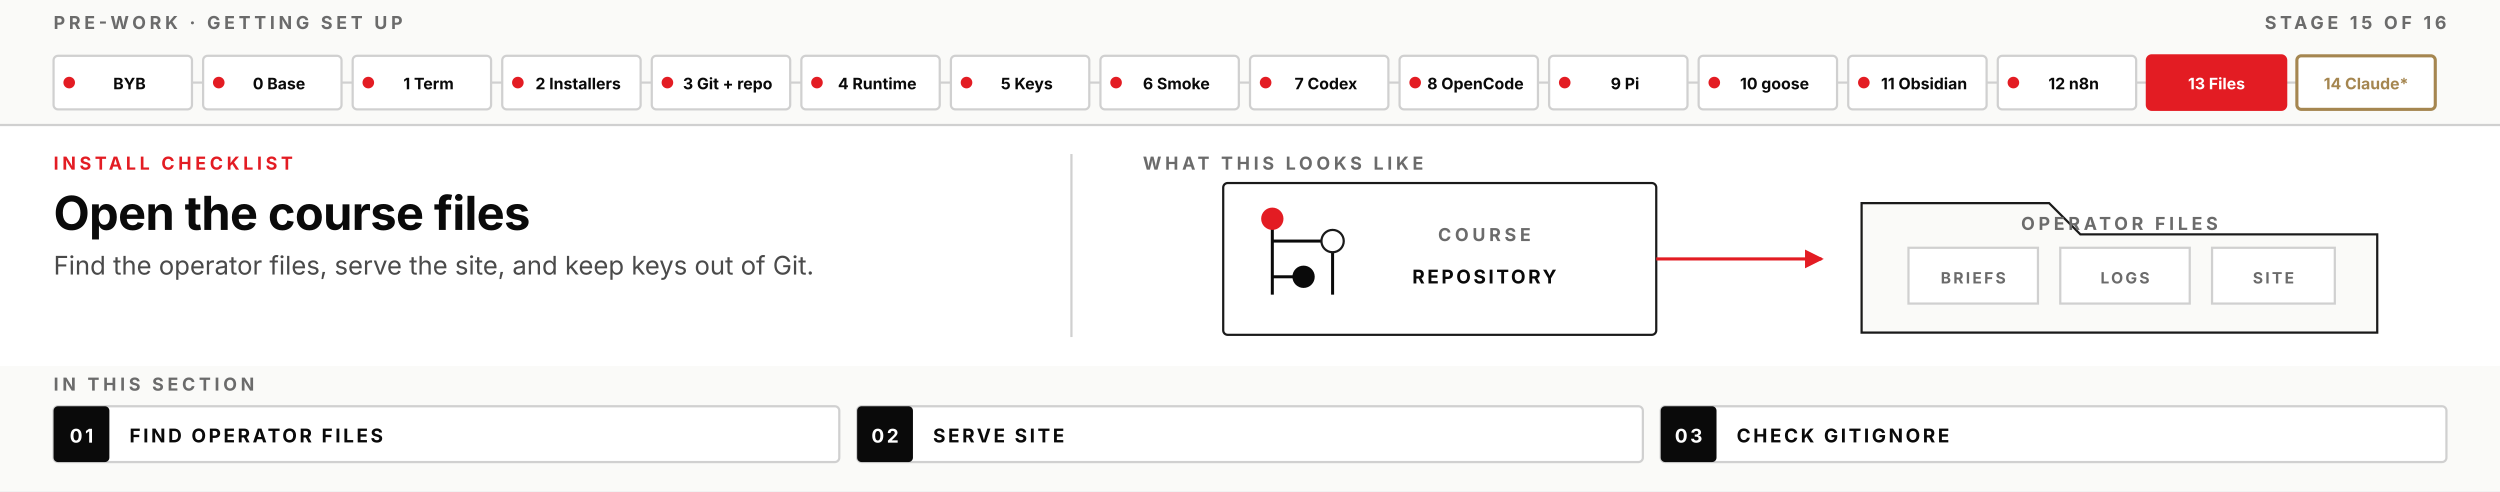
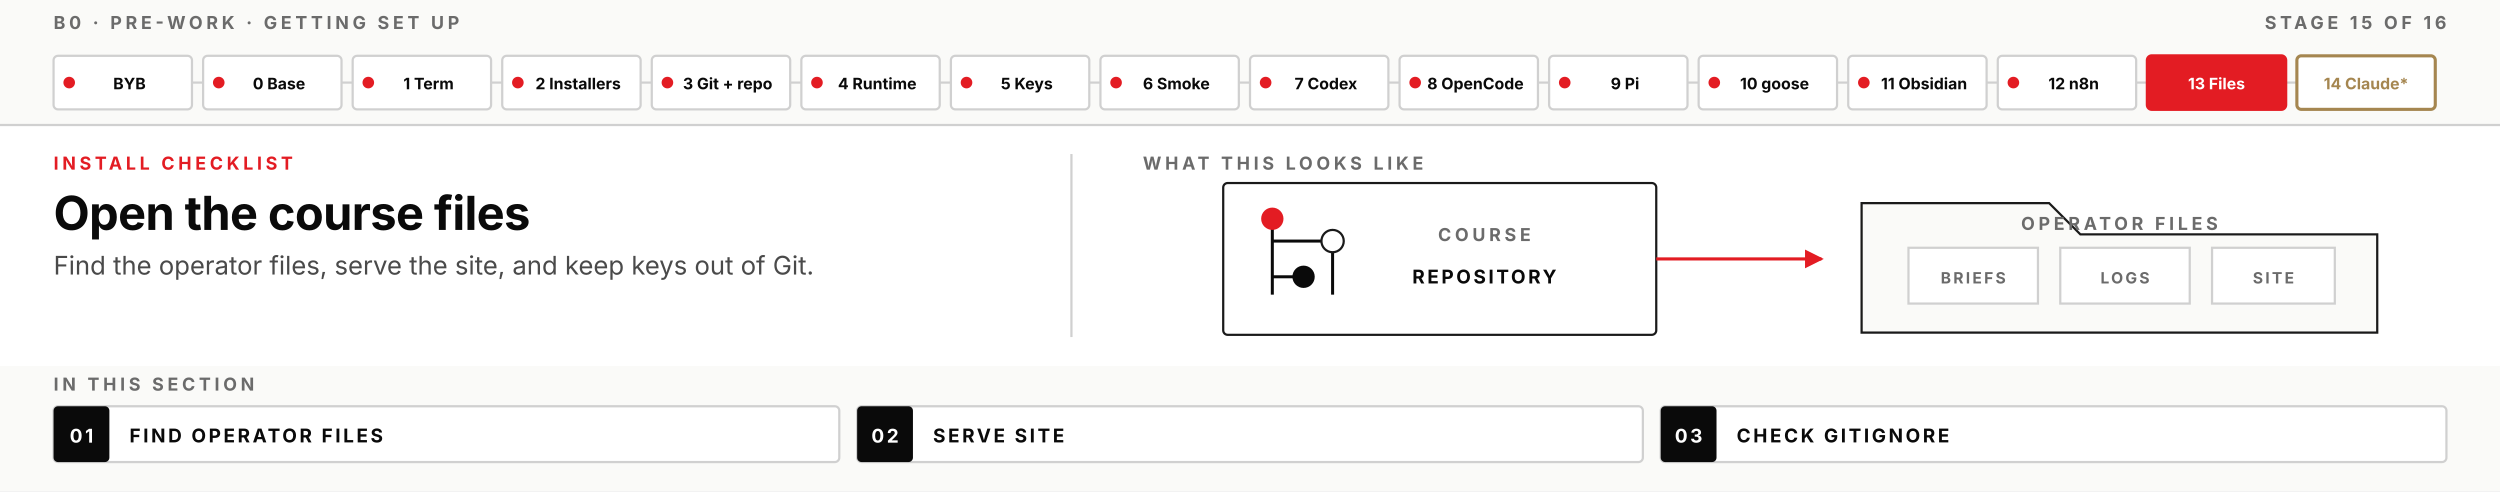
<svg xmlns="http://www.w3.org/2000/svg" viewBox="0 0 1120 220" role="img" aria-labelledby="title-install-pre-work-13-open-and-check-the-course-files">
  <defs>
    <marker id="arrow" viewBox="0 0 8 8" refX="7" refY="4" markerWidth="6" markerHeight="6" orient="auto-start-reverse">
      <path d="M0 0 8 4 0 8Z" fill="#0A0A0A" />
    </marker>
    <marker id="arrow-red" viewBox="0 0 8 8" refX="7" refY="4" markerWidth="6" markerHeight="6" orient="auto-start-reverse">
      <path d="M0 0 8 4 0 8Z" fill="#E31C23" />
    </marker>
    <style>
      text { font-family: system-ui, "Inter", "Helvetica Neue", Arial, sans-serif; fill: #0A0A0A; }
      .micro { font-size: 8px; font-weight: 650; letter-spacing: 1.65px; }
      .tiny { font-size: 7px; font-weight: 650; letter-spacing: 1px; }
      .railtext { font-size: 7.1px; font-weight: 650; }
      .title { font-size: 21px; font-weight: 680; letter-spacing: -0.25px; }
      .purpose { font-size: 11.5px; font-weight: 430; fill: #4A4A4A; }
      .caption { font-size: 8.5px; font-weight: 650; letter-spacing: 1.15px; }
      .body { font-size: 9.5px; font-weight: 520; }
      .muted { fill: #6B6B6B; }
      .white { fill: #FFFFFF; }
      .red { fill: #E31C23; }
      .gold { fill: #A58650; }
      .line { fill: none; stroke: #0A0A0A; stroke-width: 1.35; vector-effect: non-scaling-stroke; }
      .hair { fill: none; stroke: #D0D0D0; stroke-width: 1; vector-effect: non-scaling-stroke; }
      .redline { fill: none; stroke: #E31C23; stroke-width: 1.4; vector-effect: non-scaling-stroke; }
      .goldline { fill: none; stroke: #A58650; stroke-width: 1.35; vector-effect: non-scaling-stroke; }
      .dash { stroke-dasharray: 5 4; }
    </style>
  </defs>
  <rect width="1120" height="220" fill="#FFFFFF" />
  <rect x="0" y="0" width="1120" height="56" fill="#FAFAF8" />
-   <text x="24" y="13" class="micro muted">PRE-WORK · GETTING SET UP</text>
+   <text x="24" y="13" class="micro muted">B0 · PRE-WORK · GETTING SET UP</text>
  <text x="1096" y="13" class="micro muted" text-anchor="end">STAGE 15 OF 16</text>
  <path d="M55 37H1060" class="hair" />
  <rect x="24" y="25" width="62" height="24" rx="2" fill="#FFFFFF" stroke="#D0D0D0" stroke-width="1" />
  <circle cx="31" cy="37" r="2.6" fill="#E31C23" />
  <text x="58" y="40" class="railtext" text-anchor="middle">BYB</text>
  <rect x="91" y="25" width="62" height="24" rx="2" fill="#FFFFFF" stroke="#D0D0D0" stroke-width="1" />
  <circle cx="98" cy="37" r="2.6" fill="#E31C23" />
  <text x="125" y="40" class="railtext" text-anchor="middle">0 Base</text>
  <rect x="158" y="25" width="62" height="24" rx="2" fill="#FFFFFF" stroke="#D0D0D0" stroke-width="1" />
  <circle cx="165" cy="37" r="2.6" fill="#E31C23" />
  <text x="192" y="40" class="railtext" text-anchor="middle">1 Term</text>
  <rect x="225" y="25" width="62" height="24" rx="2" fill="#FFFFFF" stroke="#D0D0D0" stroke-width="1" />
  <circle cx="232" cy="37" r="2.6" fill="#E31C23" />
  <text x="259" y="40" class="railtext" text-anchor="middle">2 Installers</text>
  <rect x="292" y="25" width="62" height="24" rx="2" fill="#FFFFFF" stroke="#D0D0D0" stroke-width="1" />
  <circle cx="299" cy="37" r="2.6" fill="#E31C23" />
  <text x="326" y="40" class="railtext" text-anchor="middle">3 Git + repo</text>
  <rect x="359" y="25" width="62" height="24" rx="2" fill="#FFFFFF" stroke="#D0D0D0" stroke-width="1" />
  <circle cx="366" cy="37" r="2.6" fill="#E31C23" />
  <text x="393" y="40" class="railtext" text-anchor="middle">4 Runtime</text>
  <rect x="426" y="25" width="62" height="24" rx="2" fill="#FFFFFF" stroke="#D0D0D0" stroke-width="1" />
  <circle cx="433" cy="37" r="2.6" fill="#E31C23" />
  <text x="460" y="40" class="railtext" text-anchor="middle">5 Keys</text>
  <rect x="493" y="25" width="62" height="24" rx="2" fill="#FFFFFF" stroke="#D0D0D0" stroke-width="1" />
  <circle cx="500" cy="37" r="2.6" fill="#E31C23" />
  <text x="527" y="40" class="railtext" text-anchor="middle">6 Smoke</text>
  <rect x="560" y="25" width="62" height="24" rx="2" fill="#FFFFFF" stroke="#D0D0D0" stroke-width="1" />
  <circle cx="567" cy="37" r="2.6" fill="#E31C23" />
  <text x="594" y="40" class="railtext" text-anchor="middle">7 Codex</text>
  <rect x="627" y="25" width="62" height="24" rx="2" fill="#FFFFFF" stroke="#D0D0D0" stroke-width="1" />
  <circle cx="634" cy="37" r="2.6" fill="#E31C23" />
  <text x="661" y="40" class="railtext" text-anchor="middle">8 OpenCode</text>
  <rect x="694" y="25" width="62" height="24" rx="2" fill="#FFFFFF" stroke="#D0D0D0" stroke-width="1" />
  <circle cx="701" cy="37" r="2.6" fill="#E31C23" />
  <text x="728" y="40" class="railtext" text-anchor="middle">9 Pi</text>
  <rect x="761" y="25" width="62" height="24" rx="2" fill="#FFFFFF" stroke="#D0D0D0" stroke-width="1" />
  <circle cx="768" cy="37" r="2.6" fill="#E31C23" />
  <text x="795" y="40" class="railtext" text-anchor="middle">10 goose</text>
  <rect x="828" y="25" width="62" height="24" rx="2" fill="#FFFFFF" stroke="#D0D0D0" stroke-width="1" />
  <circle cx="835" cy="37" r="2.6" fill="#E31C23" />
  <text x="862" y="40" class="railtext" text-anchor="middle">11 Obsidian</text>
  <rect x="895" y="25" width="62" height="24" rx="2" fill="#FFFFFF" stroke="#D0D0D0" stroke-width="1" />
  <circle cx="902" cy="37" r="2.6" fill="#E31C23" />
  <text x="929" y="40" class="railtext" text-anchor="middle">12 n8n</text>
  <rect x="962" y="25" width="62" height="24" rx="2" fill="#E31C23" stroke="#E31C23" stroke-width="1.4" />
  <text x="993" y="40" class="railtext white" text-anchor="middle">13 Files</text>
  <rect x="1029" y="25" width="62" height="24" rx="2" fill="#FFFFFF" stroke="#A58650" stroke-width="1.4" />
  <text x="1060" y="40" class="railtext gold" text-anchor="middle">14 Claude*</text>
  <path d="M0 56H1120" class="hair" />
  <text x="24" y="76" class="micro red">INSTALL CHECKLIST</text>
  <text x="24" y="103" class="title">Open the course files</text>
  <text x="24" y="123" class="purpose">Find the operator files, serve the site, and keep keys out of Git.</text>
  <path d="M480 69V151" class="hair" />
  <text x="512" y="76" class="micro muted">WHAT THIS LOOKS LIKE</text>
  <g aria-label="Course repository containing the operator files">
    <rect x="548" y="82" width="194" height="68" rx="2" fill="#FFFFFF" stroke="#1A1A1A" />
    <path d="M570 100v32M570 108h27M597 108v24M570 124h14" class="line" />
    <circle cx="570" cy="98" r="5" fill="#E31C23" />
    <circle cx="597" cy="108" r="5" fill="#FFFFFF" stroke="#1A1A1A" />
    <circle cx="584" cy="124" r="5" fill="#0A0A0A" />
    <text x="665" y="108" class="micro muted" text-anchor="middle">COURSE</text>
    <text x="665" y="127" class="caption" text-anchor="middle">REPOSITORY</text>
    <path d="M742 116H816" class="redline" marker-end="url(#arrow-red)" />
    <path d="M834 91H918L932 105H1065V149H834Z" fill="#FAFAF8" stroke="#1A1A1A" />
    <rect x="855" y="111" width="58" height="25" fill="#FFFFFF" stroke="#D0D0D0" />
    <rect x="923" y="111" width="58" height="25" fill="#FFFFFF" stroke="#D0D0D0" />
    <rect x="991" y="111" width="55" height="25" fill="#FFFFFF" stroke="#D0D0D0" />
    <text x="884" y="127" class="tiny muted" text-anchor="middle">BRIEFS</text>
    <text x="952" y="127" class="tiny muted" text-anchor="middle">LOGS</text>
    <text x="1018.5" y="127" class="tiny muted" text-anchor="middle">SITE</text>
    <text x="949.5" y="103" class="micro muted" text-anchor="middle">OPERATOR FILES</text>
  </g>
  <rect x="0" y="164" width="1120" height="56" fill="#FAFAF8" />
  <text x="24" y="175" class="micro muted">IN THIS SECTION</text>
  <rect x="24.00" y="182" width="352.00" height="25" rx="2" fill="#FFFFFF" stroke="#D0D0D0" />
  <rect x="24.00" y="182" width="25" height="25" rx="2" fill="#0A0A0A" />
  <text x="36.50" y="198.3" class="caption white" text-anchor="middle">01</text>
  <text x="58.00" y="198.2" class="caption">FIND OPERATOR FILES</text>
  <rect x="384.00" y="182" width="352.00" height="25" rx="2" fill="#FFFFFF" stroke="#D0D0D0" />
  <rect x="384.00" y="182" width="25" height="25" rx="2" fill="#0A0A0A" />
  <text x="396.50" y="198.3" class="caption white" text-anchor="middle">02</text>
  <text x="418.00" y="198.2" class="caption">SERVE SITE</text>
  <rect x="744.00" y="182" width="352.00" height="25" rx="2" fill="#FFFFFF" stroke="#D0D0D0" />
  <rect x="744.00" y="182" width="25" height="25" rx="2" fill="#0A0A0A" />
  <text x="756.50" y="198.3" class="caption white" text-anchor="middle">03</text>
  <text x="778.00" y="198.2" class="caption">CHECK GITIGNORE</text>
</svg>
